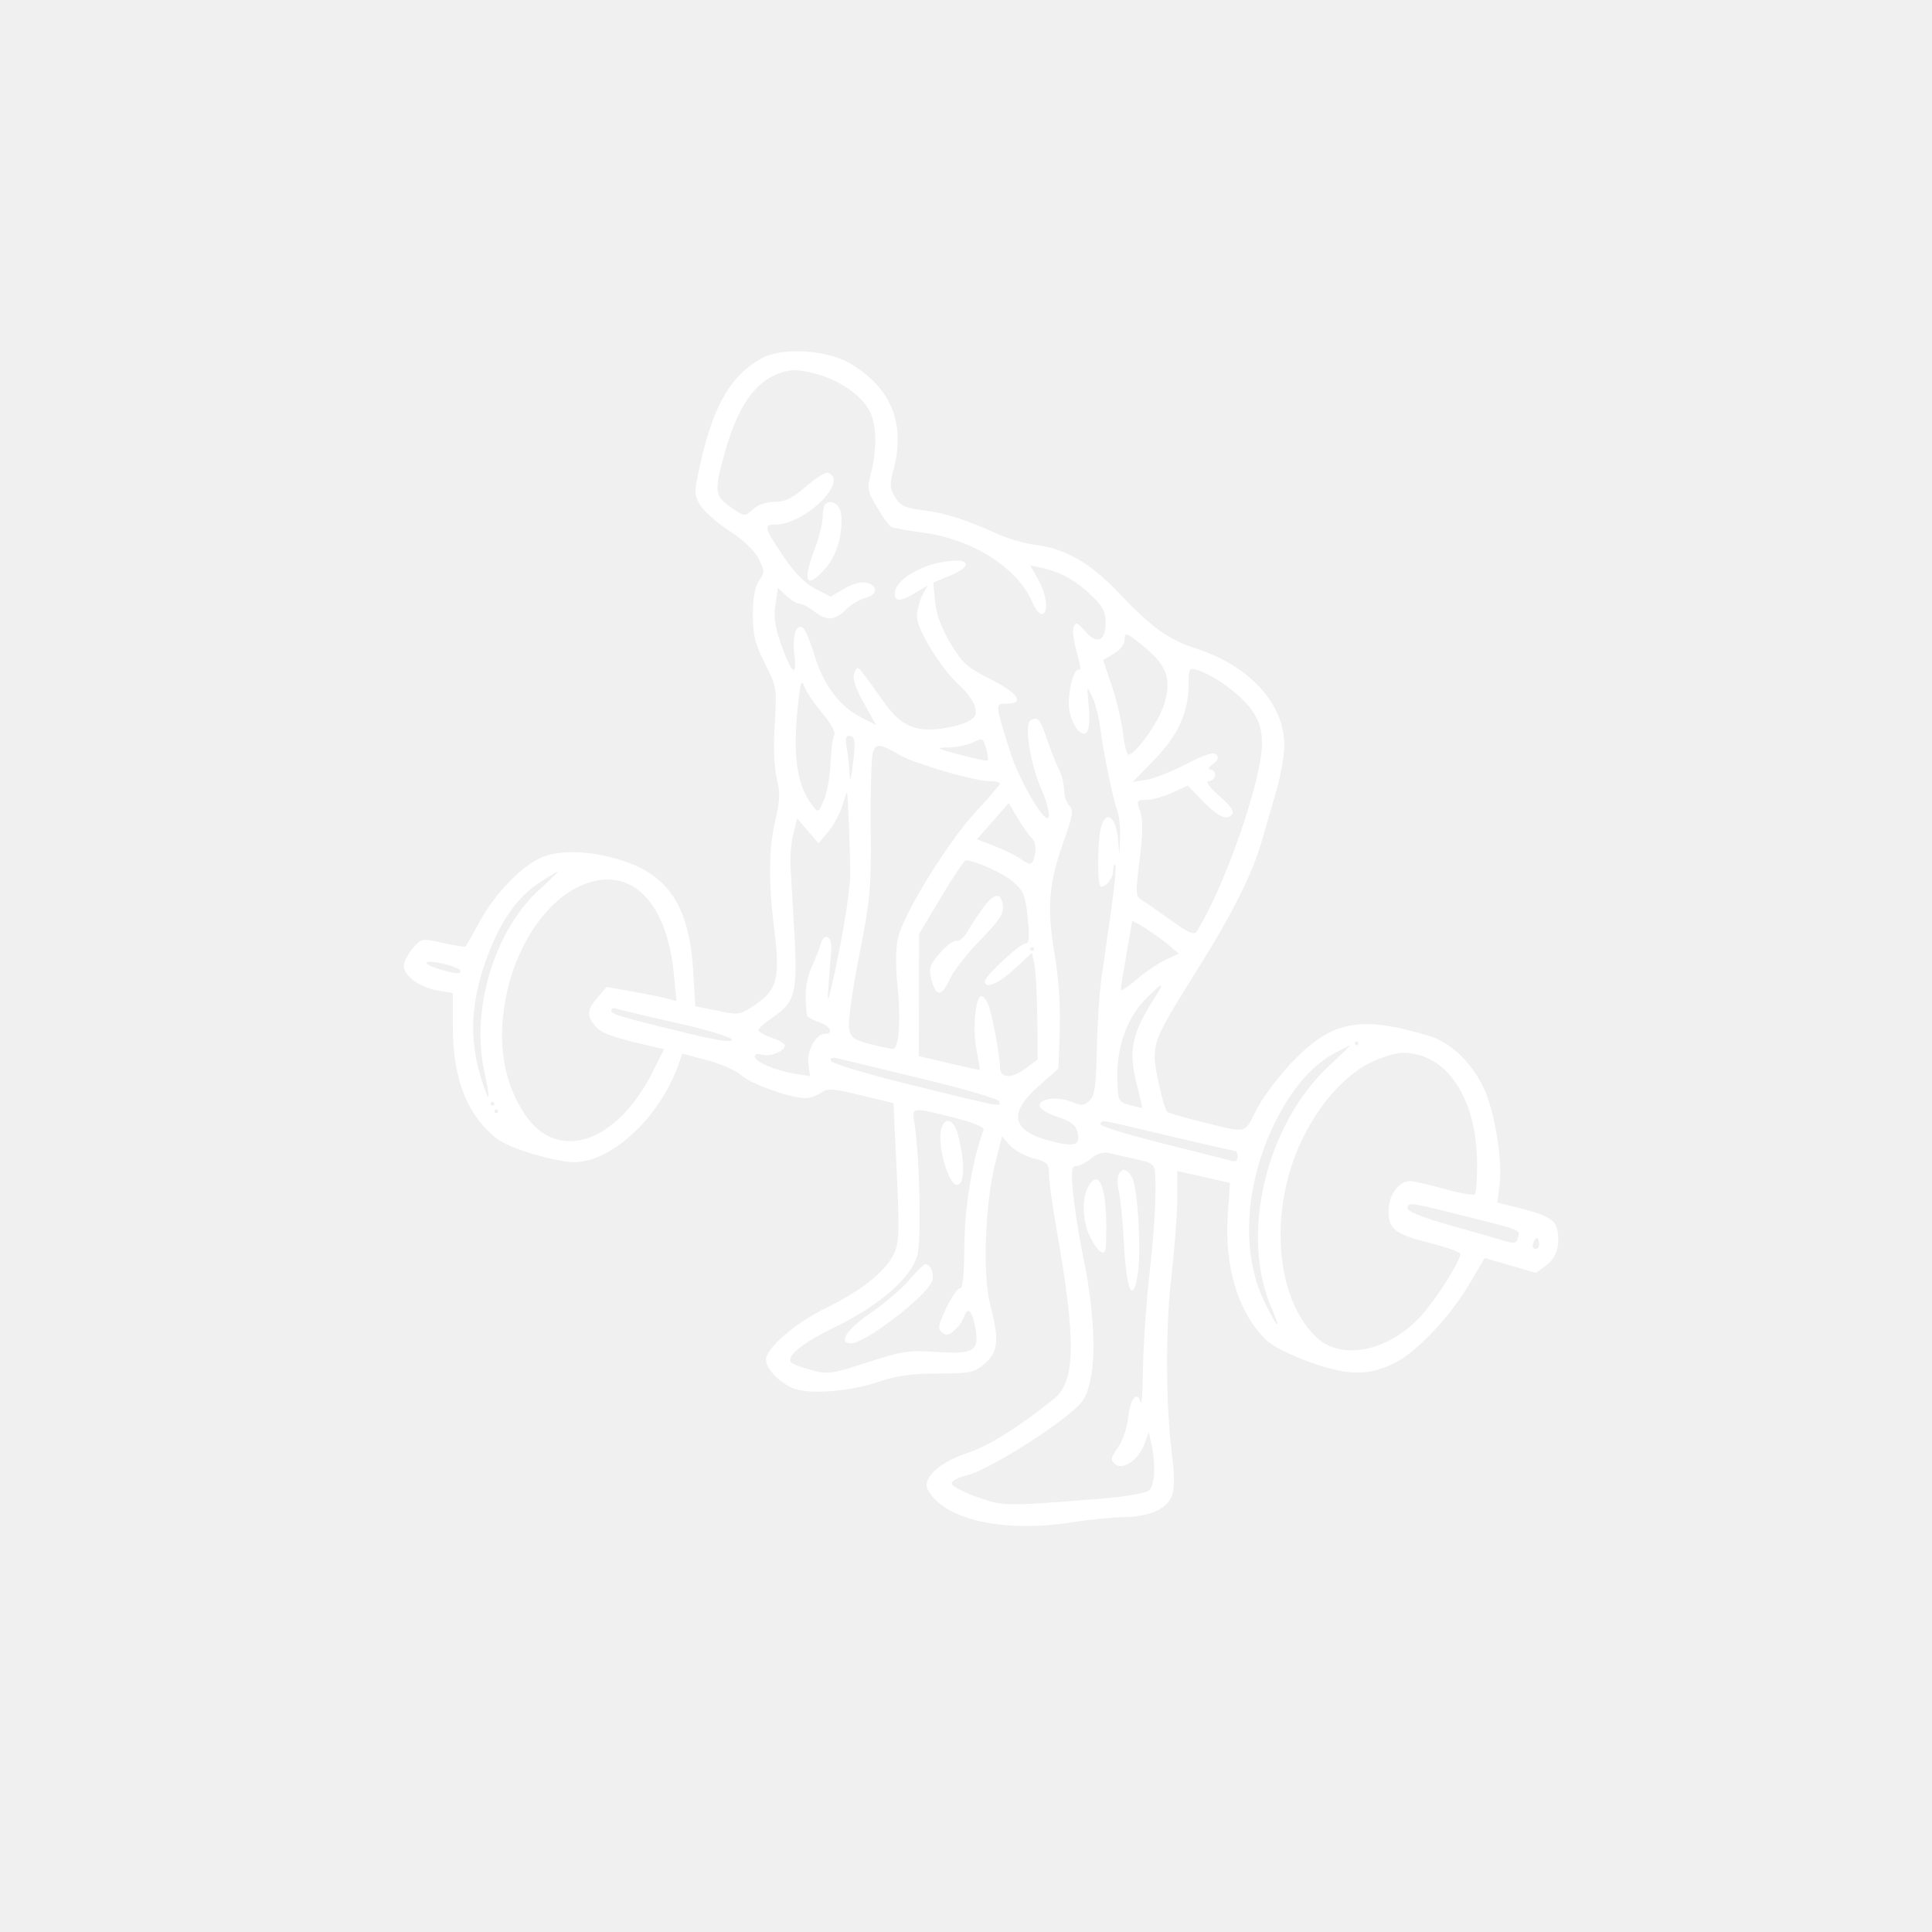
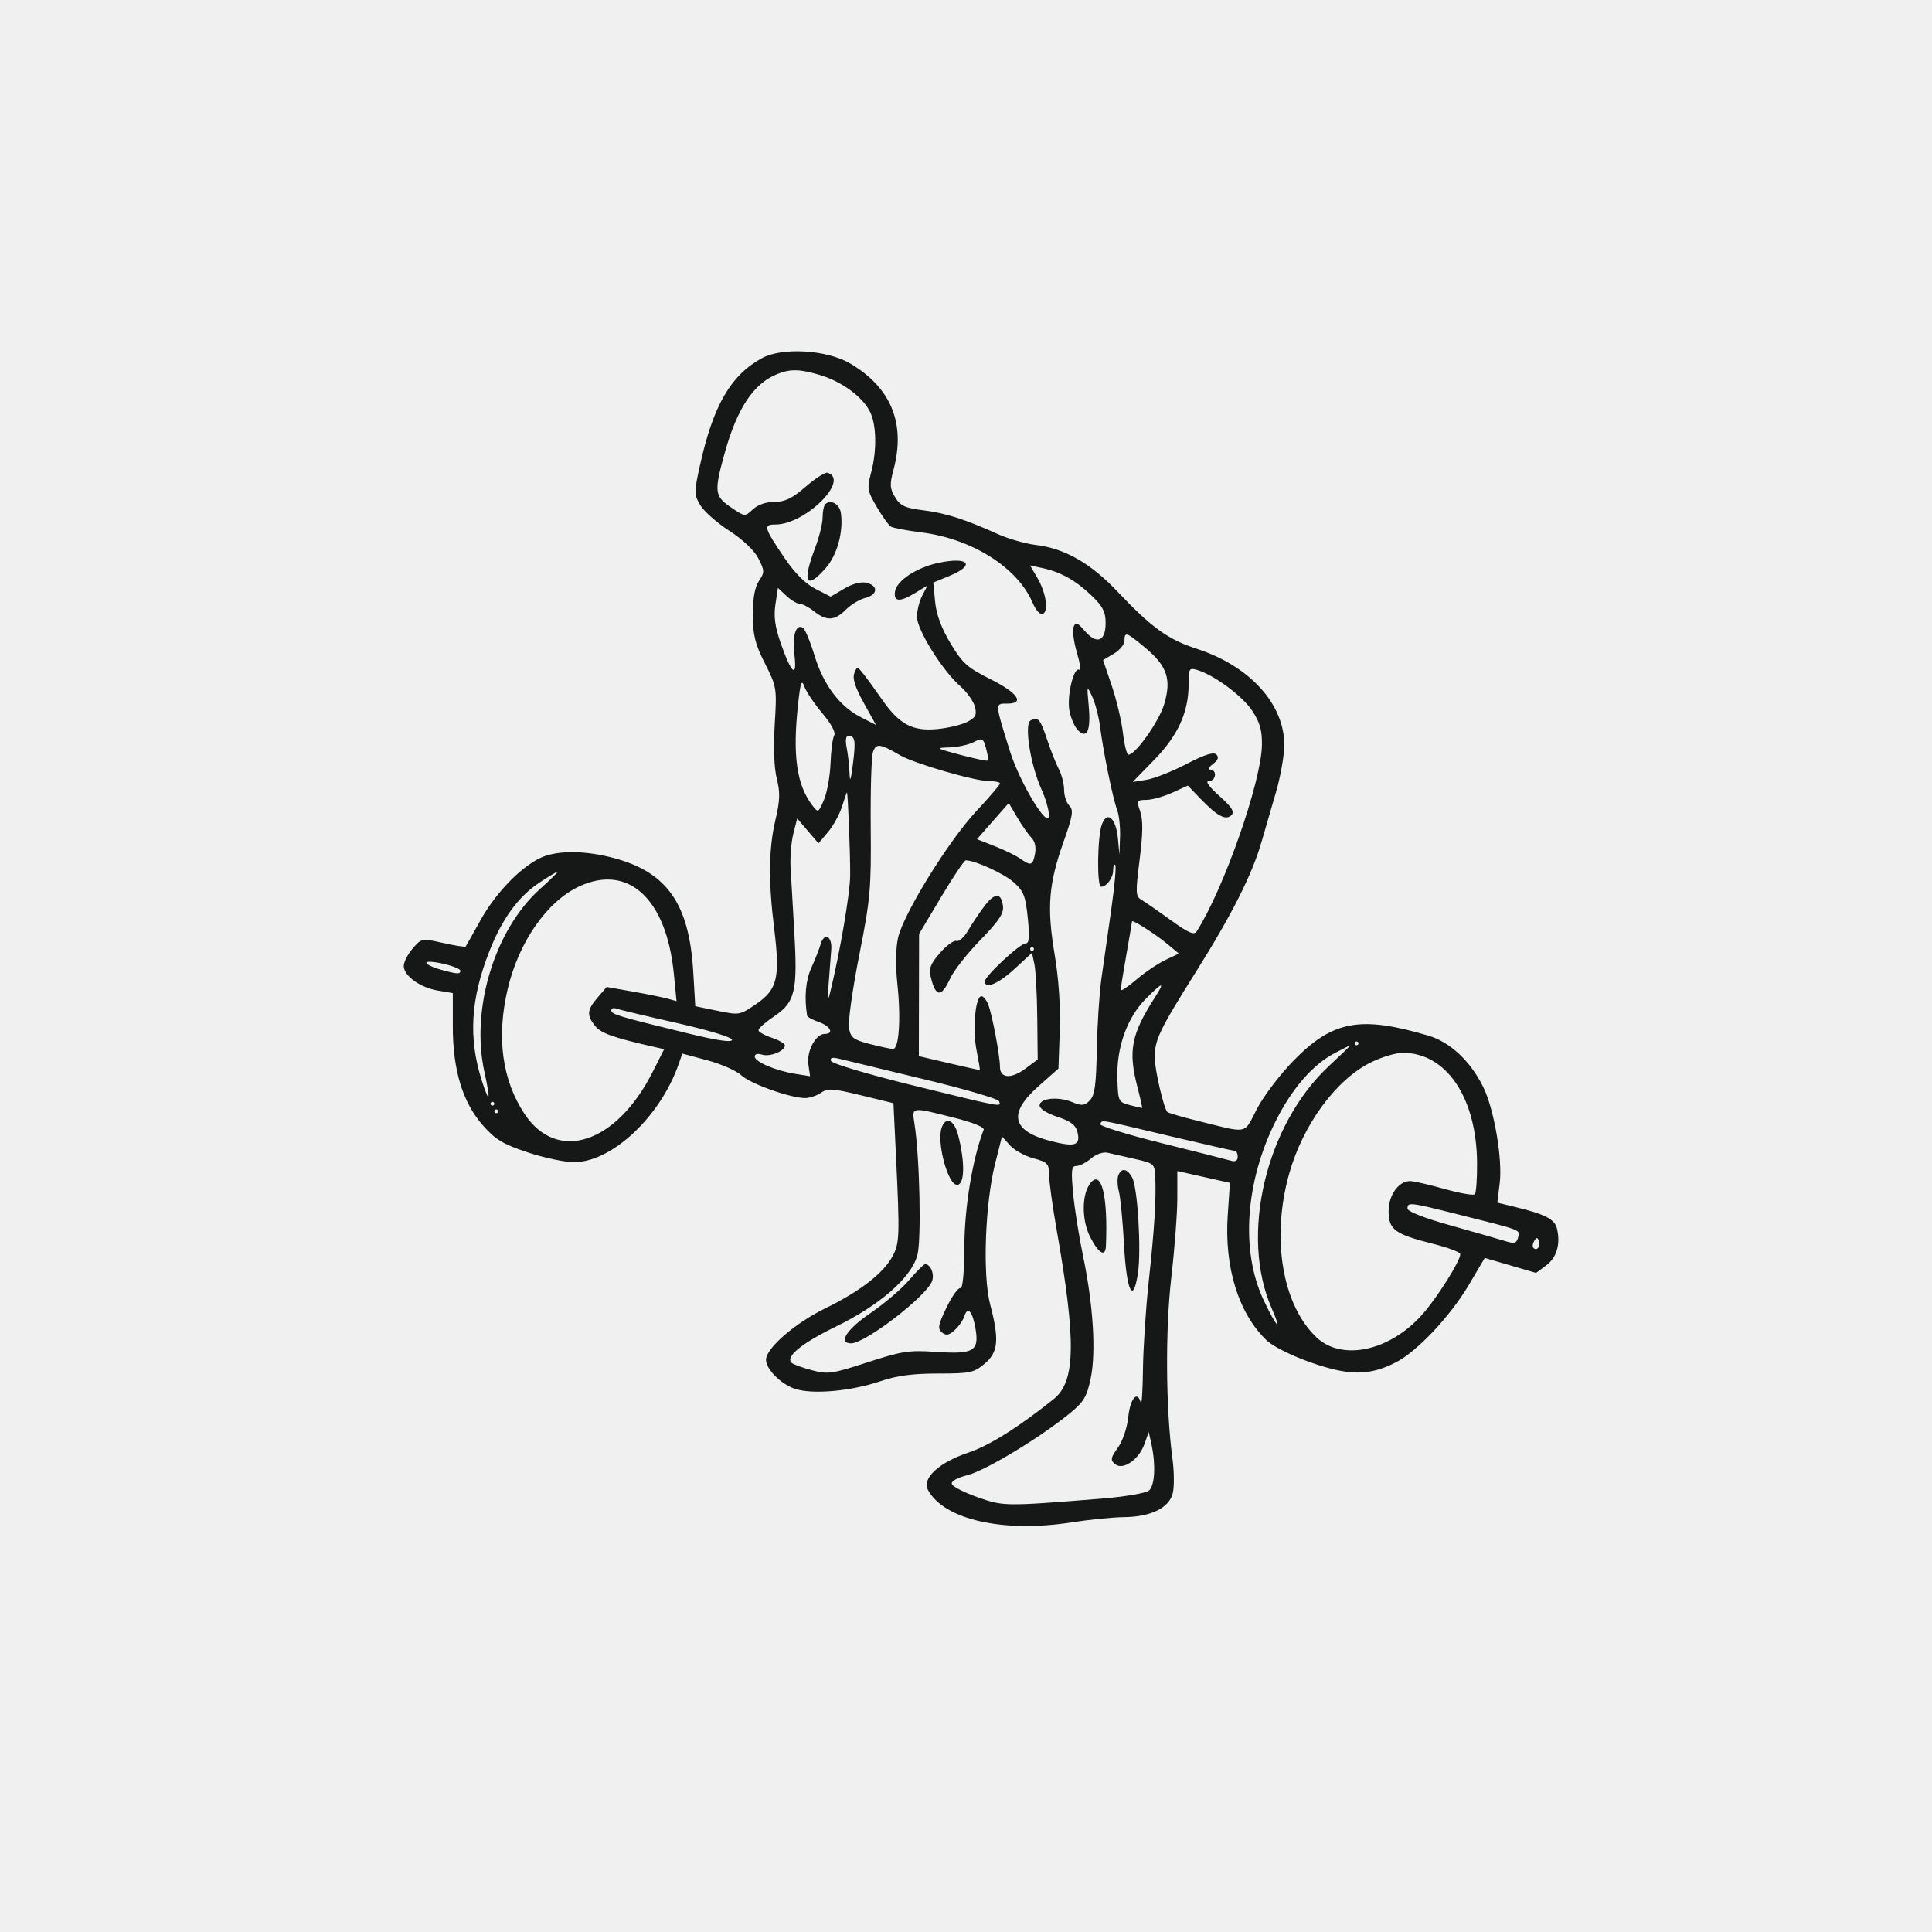
<svg xmlns="http://www.w3.org/2000/svg" width="512" height="512" viewBox="0 0 512 512">
-   <path fill="#fff" fill-rule="evenodd" d="M201.927 94.914c-8.262 4.514-12.911 12.533-16.399 28.282-1.617 7.3-1.614 7.849.05 10.666.964 1.633 4.425 4.695 7.691 6.804 3.646 2.355 6.623 5.184 7.717 7.334 1.655 3.255 1.666 3.671.147 5.943-1.101 1.646-1.629 4.58-1.62 9 .01 5.371.59 7.7 3.204 12.875 3.121 6.178 3.178 6.535 2.592 16.146-.372 6.112-.165 11.55.547 14.379.916 3.638.848 5.813-.34 10.853-1.808 7.667-1.916 16.221-.363 28.804 1.612 13.073.883 16.191-4.685 20.022-4.388 3.019-4.527 3.044-10.331 1.845l-5.883-1.215-.535-9.076c-1.097-18.606-7.258-26.96-22.534-30.556-7.387-1.738-14.221-1.561-18.262.473-5.372 2.706-11.74 9.417-15.664 16.507-1.979 3.575-3.712 6.653-3.851 6.839s-2.825-.236-5.969-.94c-5.677-1.271-5.731-1.261-8.077 1.467-1.299 1.51-2.362 3.588-2.362 4.617 0 2.611 4.311 5.725 9.029 6.522l3.971.671v8.807c0 11.6 2.596 20.141 7.982 26.259 3.321 3.773 5.315 4.974 11.865 7.147 4.33 1.436 9.848 2.607 12.263 2.602 10.054-.022 22.882-12.054 27.756-26.036l.958-2.747 6.658 1.787c3.662.983 7.702 2.768 8.977 3.967 2.386 2.241 13.017 6.038 16.908 6.038 1.203 0 3.097-.637 4.208-1.415 1.765-1.236 3.103-1.151 10.61.678l8.591 2.092.673 14.072c1.002 20.929.941 22.917-.8 26.284-2.371 4.586-8.577 9.438-17.902 13.996-8.1 3.96-15.747 10.594-15.747 13.661 0 2.485 3.979 6.47 7.679 7.691 4.678 1.544 14.921.623 22.726-2.042 4.253-1.453 8.498-2.017 15.174-2.017 8.511 0 9.519-.211 12.344-2.589 3.635-3.058 3.939-6.329 1.468-15.767-2.021-7.716-1.34-26.722 1.338-37.312l1.812-7.168 2.085 2.341c1.147 1.287 3.95 2.842 6.229 3.456 3.766 1.014 4.146 1.41 4.151 4.328.003 1.766.917 8.386 2.032 14.711 5.186 29.431 5.006 40.111-.754 44.735-9.276 7.445-17.162 12.394-22.672 14.228-7.732 2.573-12.338 6.813-10.708 9.858 4.227 7.898 19.947 11.454 38.096 8.617 4.675-.731 10.907-1.354 13.849-1.383 7.107-.073 11.927-2.413 12.929-6.277.426-1.646.402-5.757-.053-9.135-1.794-13.303-1.93-34.145-.316-48.137.875-7.582 1.591-17.022 1.591-20.979v-7.195l6.972 1.57 6.973 1.57-.579 8.514c-.945 13.891 2.876 26.162 10.359 33.273 1.672 1.589 6.681 4.077 11.805 5.864 10.067 3.511 15.378 3.495 22.357-.065 5.648-2.882 14.471-12.25 19.407-20.607l4.183-7.082 6.798 1.983 6.799 1.983 2.713-2.016c2.783-2.069 3.829-5.729 2.804-9.813-.604-2.408-3.201-3.741-10.938-5.617l-4.848-1.175.629-5.107c.798-6.486-1.505-19.839-4.427-25.676-3.409-6.808-8.731-11.772-14.44-13.467-17.935-5.326-25.269-4.011-35.529 6.368-3.625 3.667-8.069 9.482-9.875 12.922-3.693 7.031-1.98 6.687-16 3.22-4.035-.998-7.551-2.029-7.813-2.291-.933-.932-3.326-11.236-3.338-14.368-.018-4.738 1.237-7.352 10.964-22.83 9.559-15.213 14.869-25.752 17.375-34.485.868-3.025 2.567-8.875 3.776-13s2.207-9.75 2.22-12.5c.05-10.88-9.114-20.988-23.166-25.553-7.649-2.485-11.951-5.586-21.005-15.142-7.166-7.563-13.982-11.458-21.676-12.388-2.75-.332-7.25-1.617-10-2.855-8.849-3.984-13.871-5.589-19.816-6.333-4.863-.61-6.087-1.175-7.465-3.451-1.414-2.336-1.476-3.368-.434-7.265 3.284-12.276-.622-21.817-11.555-28.224-6.138-3.597-17.96-4.294-23.303-1.375M206 99.121c-6.289 2.5-10.662 9.077-13.968 21.007-2.822 10.181-2.684 11.357 1.673 14.318 3.7 2.514 3.708 2.515 5.815.536 1.301-1.223 3.496-1.982 5.734-1.982 2.798 0 4.69-.922 8.299-4.046 2.57-2.225 5.185-3.875 5.81-3.667 5.901 1.965-5.984 13.713-13.871 13.713-3.292 0-3.073.781 2.52 9.018 2.644 3.893 5.467 6.696 8.095 8.037l4.036 2.058 3.597-2.122c2.258-1.332 4.466-1.905 5.929-1.538 3.169.795 2.945 3.176-.376 4.01-1.49.373-3.801 1.772-5.137 3.108-2.952 2.952-5.083 3.061-8.429.429-1.398-1.1-3.117-2-3.82-2s-2.285-.946-3.516-2.102l-2.238-2.103-.659 4.394c-.482 3.219-.104 5.97 1.415 10.294 2.858 8.131 4.381 9.402 3.613 3.017-.609-5.062.414-8.276 2.268-7.13.558.345 1.942 3.665 3.076 7.379 2.381 7.795 6.637 13.447 12.301 16.336l3.974 2.027-3.25-5.866c-2.253-4.066-3.019-6.463-2.496-7.807.735-1.892.794-1.888 2.429.166.922 1.158 3.13 4.197 4.908 6.754 4.572 6.575 8.055 8.459 14.538 7.862 2.877-.265 6.473-1.112 7.991-1.883 2.303-1.168 2.652-1.838 2.101-4.031-.363-1.446-2.115-3.907-3.894-5.469-4.758-4.178-11.469-14.956-11.462-18.408.004-1.611.635-4.134 1.402-5.606l1.396-2.676-3.152 1.922c-4.185 2.552-5.868 2.464-5.472-.286.416-2.883 5.701-6.383 11.511-7.623 8.003-1.706 9.955.547 2.974 3.434l-4.334 1.792.483 5.057c.326 3.407 1.659 7.013 4.085 11.056 3.16 5.265 4.459 6.429 10.601 9.5 7.312 3.656 9.217 6.53 4.284 6.463-3.119-.042-3.123-.091.833 12.537 2.694 8.6 10.39 21.231 10.358 17-.01-1.375-.901-4.445-1.98-6.822-2.892-6.371-4.619-17.174-2.915-18.227 1.95-1.206 2.588-.466 4.461 5.174.932 2.805 2.314 6.287 3.071 7.738.756 1.45 1.378 3.907 1.382 5.458.003 1.552.625 3.441 1.381 4.197 1.168 1.168.936 2.62-1.532 9.593-3.944 11.146-4.442 17.386-2.372 29.716 1.095 6.521 1.591 13.855 1.372 20.283l-.343 10.069-5.27 4.661c-8.178 7.232-7.135 11.902 3.254 14.561 6.518 1.668 7.946 1.158 7.025-2.506-.444-1.766-1.838-2.799-5.306-3.934-2.756-.902-4.703-2.144-4.703-3 0-1.943 4.912-2.447 8.673-.889 2.508 1.039 3.21.973 4.614-.431 1.324-1.324 1.701-4.009 1.877-13.398.122-6.459.662-14.893 1.201-18.743s1.714-12.113 2.612-18.362 1.383-11.612 1.078-11.917-.555.331-.555 1.412c0 1.994-1.739 4.367-3.2 4.367-1.159 0-.984-13.387.217-16.544 1.424-3.747 3.755-1.627 4.255 3.872l.379 4.172.174-4.685c.096-2.577-.248-5.798-.766-7.159-1.132-2.978-3.659-15.279-4.523-22.02-.342-2.675-1.277-6.275-2.076-8-1.436-3.101-1.446-3.074-.948 2.364.603 6.584-.419 8.95-2.827 6.542-.884-.884-1.907-3.21-2.275-5.171-.733-3.906 1.143-11.765 2.594-10.868.499.308.221-1.749-.617-4.572s-1.235-5.874-.882-6.781c.546-1.404.995-1.241 3.012 1.09 3.158 3.651 5.483 2.742 5.483-2.144 0-2.959-.743-4.402-3.75-7.283-4.188-4.012-8.152-6.228-13.015-7.275l-3.265-.704 1.95 3.333c2.34 3.999 3.053 8.957 1.372 9.547-.664.234-1.834-1.069-2.601-2.895-3.928-9.357-16.038-17.038-29.532-18.733-3.86-.485-7.495-1.175-8.077-1.535s-2.266-2.715-3.742-5.234c-2.485-4.24-2.597-4.906-1.512-8.963 1.607-6.009 1.47-12.878-.327-16.352-2.032-3.93-7.43-7.875-13.115-9.586-5.407-1.628-7.874-1.692-11.386-.295m12.701 34.511c-.385.386-.701 1.972-.701 3.524s-.9 5.19-1.999 8.083c-3.475 9.143-2.367 11.22 2.828 5.303 3.044-3.466 4.725-9.596 4.011-14.625-.333-2.345-2.746-3.677-4.139-2.285M298 169.784c0 .982-1.278 2.539-2.839 3.462l-2.839 1.677 2.302 6.788c1.266 3.734 2.601 9.377 2.968 12.539.366 3.162 1.023 5.75 1.459 5.75 1.879 0 8.118-8.829 9.48-13.416 1.951-6.569.781-10.064-4.982-14.881-5.045-4.217-5.549-4.391-5.549-1.919m17 11.47c0 7.456-2.772 13.585-9.076 20.068l-5.749 5.911 3.663-.581c2.014-.32 6.766-2.196 10.56-4.169 4.81-2.501 7.216-3.269 7.946-2.539.731.731.459 1.494-.898 2.52-1.094.828-1.399 1.486-.696 1.504 1.878.048 1.505 3.032-.379 3.032-1.036 0-.037 1.423 2.75 3.916 3.313 2.963 4.101 4.203 3.236 5.093-1.465 1.509-3.755.301-8.211-4.332l-3.354-3.486-4.146 1.882c-2.28 1.036-5.36 1.893-6.844 1.905-2.572.021-2.648.164-1.633 3.076.767 2.201.724 5.757-.154 12.735-1.119 8.889-1.077 9.763.514 10.695.952.559 4.433 2.971 7.734 5.361 4.661 3.375 6.193 4.045 6.861 3 7.21-11.276 17.152-39.676 17.299-49.415.059-3.897-.537-5.999-2.578-9.085-2.586-3.91-10.065-9.447-14.595-10.805-2.094-.628-2.25-.371-2.25 3.714m-103.489 5.262c-1.514 13.683-.407 21.503 3.817 26.984 1.498 1.943 1.584 1.899 3.048-1.578.829-1.967 1.606-6.334 1.728-9.703.121-3.37.56-6.675.973-7.344.455-.736-.772-3.028-3.104-5.796-2.122-2.519-4.27-5.697-4.774-7.063-.767-2.079-1.042-1.347-1.688 4.5m12.864 11.609c.344 1.719.684 4.756.756 6.75.095 2.617.345 1.956.899-2.375.796-6.224.589-7.5-1.214-7.5-.661 0-.828 1.189-.441 3.125M258 196.689c-1.375.705-4.3 1.329-6.5 1.387-3.72.097-3.513.234 2.971 1.96 3.834 1.02 7.122 1.704 7.307 1.519s-.027-1.643-.471-3.241c-.756-2.723-.964-2.825-3.307-1.625m-26.653 2.612c-.416 1.209-.684 10.18-.597 19.934.146 16.305-.101 19.048-3.061 34-1.77 8.946-2.987 17.586-2.704 19.2.448 2.552 1.168 3.104 5.515 4.231 2.75.712 5.517 1.304 6.149 1.315 1.606.027 2.147-7.991 1.164-17.226-.504-4.743-.435-9.481.18-12.226 1.424-6.35 13.361-25.662 20.757-33.581 3.438-3.68 6.25-6.974 6.25-7.32 0-.345-1.3-.628-2.888-.628-3.815 0-19.809-4.651-23.612-6.866-5.311-3.094-6.335-3.213-7.153-.833m-8.206 14.449c-.646 2.063-2.314 5.1-3.705 6.75l-2.53 3-2.819-3.301-2.818-3.301-1.013 3.99c-.557 2.194-.896 6.154-.755 8.801.142 2.646.589 10.436.993 17.311.92 15.642.216 18.603-5.306 22.316-2.303 1.549-4.188 3.202-4.188 3.673s1.575 1.376 3.5 2.011 3.5 1.554 3.5 2.042c0 1.499-3.963 3.105-6.038 2.446-1.151-.365-1.962-.161-1.962.496 0 1.395 5.528 3.757 10.744 4.591l3.94.63-.456-3.104c-.51-3.479 1.94-8.101 4.295-8.101 2.587 0 1.588-2.065-1.523-3.15-1.65-.575-3.047-1.339-3.104-1.698-.782-4.884-.391-9.333 1.11-12.652.995-2.2 2.114-5.037 2.486-6.305.94-3.196 3.053-2.139 2.804 1.403-.112 1.596-.418 5.602-.679 8.902-.372 4.688-.288 5.234.382 2.5 2.606-10.639 5.248-26.05 5.301-30.92.058-5.338-.591-22.08-.856-22.08-.07 0-.656 1.688-1.303 3.75m39.978 3.852-4.217 4.791 4.679 1.838c2.573 1.011 5.621 2.497 6.772 3.303 2.883 2.02 3.336 1.872 3.94-1.284.327-1.706-.036-3.319-.957-4.25-.815-.825-2.499-3.23-3.742-5.344l-2.258-3.844zM249.39 237.75l-5.822 9.75-.034 16.194-.034 16.194 8 1.87c4.4 1.029 8.072 1.841 8.159 1.806s-.304-2.402-.871-5.259c-1.098-5.532-.304-14.305 1.295-14.305.528 0 1.349 1.012 1.825 2.25 1.06 2.758 3.092 13.591 3.092 16.487 0 3.059 2.978 3.256 6.75.446l3.25-2.42-.118-11.132c-.065-6.122-.407-12.478-.759-14.124l-.64-2.993-4.603 4.243c-4.306 3.969-7.88 5.465-7.88 3.298 0-1.375 9.271-10.004 10.778-10.032.978-.018 1.116-1.607.59-6.773-.597-5.858-1.096-7.111-3.778-9.477-2.609-2.304-10.219-5.773-12.662-5.773-.394 0-3.336 4.387-6.538 9.75m-106.524-3.784c-5.506 3.646-9.769 9.497-13.14 18.034-5.015 12.697-5.636 23.075-2.056 34.315 2.096 6.58 2.412 5.524.692-2.315-3.653-16.65 2.727-37.601 14.74-48.402 2.813-2.529 4.918-4.598 4.678-4.598s-2.452 1.335-4.914 2.966m10.634.939c-8.535 3.971-16.017 14.7-18.961 27.193-3.013 12.78-1.482 24.115 4.469 33.101 8.645 13.052 24.353 7.896 33.967-11.149l3.033-6.01-2.754-.623c-10.594-2.396-13.949-3.584-15.504-5.492-2.329-2.857-2.209-4.28.64-7.592l2.389-2.778 6.861 1.213c3.773.667 7.937 1.512 9.254 1.877l2.395.664-.722-7.323c-1.952-19.809-12.072-29.127-25.067-23.081m107.32 5.31c-1.359 1.807-3.297 4.706-4.306 6.442s-2.372 2.951-3.027 2.7c-.655-.252-2.612 1.16-4.347 3.137-2.502 2.849-3.022 4.155-2.51 6.3 1.32 5.527 2.797 5.657 5.201.456.953-2.062 4.554-6.637 8.001-10.166 4.831-4.944 6.2-6.991 5.968-8.923-.441-3.682-2.184-3.663-4.98.054m39.179 3.978c-.001.169-.676 4.132-1.499 8.807s-1.498 8.873-1.499 9.328c0 .455 1.846-.753 4.104-2.686s5.726-4.283 7.707-5.223l3.603-1.71-3.132-2.604c-3.081-2.563-9.282-6.511-9.284-5.912M273 251.5c0 .275.225.5.5.5s.5-.225.5-.5-.225-.5-.5-.5-.5.225-.5.5m-160 3.636c0 .424 1.688 1.239 3.75 1.811 4.502 1.251 5.25 1.29 5.25.28 0-.425-2.025-1.242-4.5-1.816s-4.5-.698-4.5-.275m190.682 9.516c-4.943 4.942-7.791 12.838-7.567 20.976.172 6.246.245 6.409 3.28 7.23 1.708.463 3.181.796 3.273.74.092-.055-.47-2.561-1.25-5.567-2.488-9.591-1.631-13.944 4.681-23.781 2.698-4.205 2.088-4.104-2.417.402M162 267.763c0 1.038 1.757 1.566 20.25 6.079 7.864 1.92 11.75 2.488 11.75 1.718 0-.665-6.219-2.555-14.734-4.477-8.103-1.829-15.303-3.544-16-3.811s-1.266-.046-1.266.491m197 8.737c0 .275.225.5.5.5s.5-.225.5-.5-.225-.5-.5-.5-.5.225-.5.5m-5.298 2.593c-5.854 3.089-11.309 9.371-15.622 17.987-8.067 16.117-9.326 34.386-3.262 47.344 3.379 7.221 5.194 9.137 2.203 2.326-8.529-19.424-1.563-48.759 15.286-64.37 3.194-2.959 5.669-5.36 5.5-5.336s-2.016.946-4.105 2.049m9.517 2.485c-9.217 4.593-17.931 16.496-21.579 29.474-4.793 17.049-1.847 34.732 7.22 43.34 6.772 6.43 19.524 3.658 28.125-6.112 3.966-4.506 10.015-14.128 10.015-15.93 0-.499-3.262-1.729-7.25-2.733-10.114-2.547-11.75-3.751-11.75-8.64 0-4.271 2.642-7.977 5.686-7.977.928 0 5.018.935 9.09 2.077 4.071 1.143 7.7 1.778 8.063 1.412s.634-4.114.601-8.328c-.135-17.32-8.138-29.161-19.712-29.161-1.834 0-5.664 1.16-8.509 2.578m-143-.421c.233.699 9.814 3.554 21.848 6.51 24.016 5.9 23.241 5.757 22.715 4.18-.211-.635-9.136-3.254-19.833-5.821-10.697-2.568-20.731-4.993-22.297-5.391-2.068-.524-2.734-.381-2.433.522M130 292.5c0 .275.225.5.5.5s.5-.225.5-.5-.225-.5-.5-.5-.5.225-.5.5m1 2c0 .275.225.5.5.5s.5-.225.5-.5-.225-.5-.5-.5-.5.225-.5.5m111.339 3.25c1.393 8.783 1.879 30.854.769 34.914-1.63 5.96-10.001 13.267-21.748 18.981-8.91 4.334-13.242 7.884-11.601 9.506.408.403 2.817 1.285 5.355 1.962 4.284 1.141 5.341.992 14.791-2.082 9.104-2.962 11.01-3.254 18.08-2.77 10.007.686 11.539-.197 10.546-6.079-.794-4.697-2.091-6.144-2.985-3.328-.328 1.035-1.477 2.679-2.553 3.652-1.529 1.384-2.264 1.514-3.368.597-1.2-.995-1.013-1.998 1.231-6.626 1.454-2.999 3.094-5.292 3.644-5.096.627.224 1.025-3.973 1.068-11.262.061-10.336 2.185-23.099 5.114-30.733.259-.675-2.927-1.954-8.091-3.25-11.21-2.811-10.96-2.85-10.252 1.614m7.175 1.206c-1.284 4.046 1.718 15.044 4.107 15.044 2.046 0 2.17-5.964.276-13.25-1.048-4.033-3.371-4.984-4.383-1.794m42.06-1.076c-.299.483 6.987 2.752 16.191 5.04s17.523 4.398 18.485 4.688c1.147.345 1.75-.014 1.75-1.041 0-.862-.337-1.572-.75-1.578s-8.33-1.806-17.594-4c-19.277-4.565-17.383-4.24-18.082-3.109m-2.435 9.123c-1.298 1.099-3.05 1.997-3.893 1.997-1.298 0-1.43 1.108-.863 7.208.368 3.964 1.541 11.38 2.606 16.48 2.716 13.008 3.514 25.58 2.066 32.551-1.023 4.925-1.817 6.251-5.591 9.344-7.741 6.343-22.297 15.137-27.026 16.328-2.777.7-4.432 1.634-4.199 2.372.211.669 3.282 2.24 6.823 3.491 6.878 2.43 7.149 2.433 32.675.391 6.226-.498 11.912-1.458 12.75-2.154 1.577-1.309 1.851-6.932.608-12.511l-.667-3-1.136 3.176c-1.491 4.168-5.707 7.054-7.785 5.33-1.294-1.074-1.198-1.632.751-4.368 1.27-1.784 2.451-5.26 2.738-8.058.508-4.961 2.437-7.229 3.304-3.885.257.993.525-2.92.594-8.695s.761-16.35 1.538-23.5c1.491-13.719 1.988-21.669 1.727-27.591-.154-3.482-.318-3.627-5.409-4.772a917 917 0 0 1-7.25-1.655c-1.133-.269-3.024.391-4.361 1.521m7.222 4.499c-.317.826-.245 2.739.16 4.25.406 1.512 1.017 7.887 1.358 14.168.674 12.399 2.42 15.94 3.688 7.481.917-6.115-.071-22.606-1.516-25.306-1.316-2.458-2.878-2.709-3.69-.593m-7.32 1.948c-2.393 2.884-2.456 9.816-.131 14.374 2.225 4.36 4.036 5.415 4.166 2.426.571-13.176-1.138-20.291-4.035-16.8M373 320.276c0 .772 4.442 2.52 11.25 4.428 6.188 1.734 12.671 3.591 14.408 4.128 2.722.841 3.227.714 3.654-.916.541-2.072 1.439-1.736-16.993-6.361-11.711-2.939-12.319-3.002-12.319-1.279m33.583 8.59c-.431.697-.513 1.537-.183 1.867.895.895 1.871-.421 1.387-1.871-.338-1.016-.574-1.016-1.204.004M240.89 339.283c-1.986 2.319-6.588 6.242-10.227 8.717-6.288 4.278-8.669 8-5.115 8 3.759 0 19.902-12.394 21.45-16.468.715-1.882-.406-4.576-1.87-4.499-.346.018-2.253 1.93-4.238 4.25" />
+   <path fill="#151817" fill-rule="evenodd" d="M201.927 94.914c-8.262 4.514-12.911 12.533-16.399 28.282-1.617 7.3-1.614 7.849.05 10.666.964 1.633 4.425 4.695 7.691 6.804 3.646 2.355 6.623 5.184 7.717 7.334 1.655 3.255 1.666 3.671.147 5.943-1.101 1.646-1.629 4.58-1.62 9 .01 5.371.59 7.7 3.204 12.875 3.121 6.178 3.178 6.535 2.592 16.146-.372 6.112-.165 11.55.547 14.379.916 3.638.848 5.813-.34 10.853-1.808 7.667-1.916 16.221-.363 28.804 1.612 13.073.883 16.191-4.685 20.022-4.388 3.019-4.527 3.044-10.331 1.845l-5.883-1.215-.535-9.076c-1.097-18.606-7.258-26.96-22.534-30.556-7.387-1.738-14.221-1.561-18.262.473-5.372 2.706-11.74 9.417-15.664 16.507-1.979 3.575-3.712 6.653-3.851 6.839s-2.825-.236-5.969-.94c-5.677-1.271-5.731-1.261-8.077 1.467-1.299 1.51-2.362 3.588-2.362 4.617 0 2.611 4.311 5.725 9.029 6.522l3.971.671v8.807c0 11.6 2.596 20.141 7.982 26.259 3.321 3.773 5.315 4.974 11.865 7.147 4.33 1.436 9.848 2.607 12.263 2.602 10.054-.022 22.882-12.054 27.756-26.036l.958-2.747 6.658 1.787c3.662.983 7.702 2.768 8.977 3.967 2.386 2.241 13.017 6.038 16.908 6.038 1.203 0 3.097-.637 4.208-1.415 1.765-1.236 3.103-1.151 10.61.678l8.591 2.092.673 14.072c1.002 20.929.941 22.917-.8 26.284-2.371 4.586-8.577 9.438-17.902 13.996-8.1 3.96-15.747 10.594-15.747 13.661 0 2.485 3.979 6.47 7.679 7.691 4.678 1.544 14.921.623 22.726-2.042 4.253-1.453 8.498-2.017 15.174-2.017 8.511 0 9.519-.211 12.344-2.589 3.635-3.058 3.939-6.329 1.468-15.767-2.021-7.716-1.34-26.722 1.338-37.312l1.812-7.168 2.085 2.341c1.147 1.287 3.95 2.842 6.229 3.456 3.766 1.014 4.146 1.41 4.151 4.328.003 1.766.917 8.386 2.032 14.711 5.186 29.431 5.006 40.111-.754 44.735-9.276 7.445-17.162 12.394-22.672 14.228-7.732 2.573-12.338 6.813-10.708 9.858 4.227 7.898 19.947 11.454 38.096 8.617 4.675-.731 10.907-1.354 13.849-1.383 7.107-.073 11.927-2.413 12.929-6.277.426-1.646.402-5.757-.053-9.135-1.794-13.303-1.93-34.145-.316-48.137.875-7.582 1.591-17.022 1.591-20.979v-7.195l6.972 1.57 6.973 1.57-.579 8.514c-.945 13.891 2.876 26.162 10.359 33.273 1.672 1.589 6.681 4.077 11.805 5.864 10.067 3.511 15.378 3.495 22.357-.065 5.648-2.882 14.471-12.25 19.407-20.607l4.183-7.082 6.798 1.983 6.799 1.983 2.713-2.016c2.783-2.069 3.829-5.729 2.804-9.813-.604-2.408-3.201-3.741-10.938-5.617l-4.848-1.175.629-5.107c.798-6.486-1.505-19.839-4.427-25.676-3.409-6.808-8.731-11.772-14.44-13.467-17.935-5.326-25.269-4.011-35.529 6.368-3.625 3.667-8.069 9.482-9.875 12.922-3.693 7.031-1.98 6.687-16 3.22-4.035-.998-7.551-2.029-7.813-2.291-.933-.932-3.326-11.236-3.338-14.368-.018-4.738 1.237-7.352 10.964-22.83 9.559-15.213 14.869-25.752 17.375-34.485.868-3.025 2.567-8.875 3.776-13s2.207-9.75 2.22-12.5c.05-10.88-9.114-20.988-23.166-25.553-7.649-2.485-11.951-5.586-21.005-15.142-7.166-7.563-13.982-11.458-21.676-12.388-2.75-.332-7.25-1.617-10-2.855-8.849-3.984-13.871-5.589-19.816-6.333-4.863-.61-6.087-1.175-7.465-3.451-1.414-2.336-1.476-3.368-.434-7.265 3.284-12.276-.622-21.817-11.555-28.224-6.138-3.597-17.96-4.294-23.303-1.375M206 99.121c-6.289 2.5-10.662 9.077-13.968 21.007-2.822 10.181-2.684 11.357 1.673 14.318 3.7 2.514 3.708 2.515 5.815.536 1.301-1.223 3.496-1.982 5.734-1.982 2.798 0 4.69-.922 8.299-4.046 2.57-2.225 5.185-3.875 5.81-3.667 5.901 1.965-5.984 13.713-13.871 13.713-3.292 0-3.073.781 2.52 9.018 2.644 3.893 5.467 6.696 8.095 8.037l4.036 2.058 3.597-2.122c2.258-1.332 4.466-1.905 5.929-1.538 3.169.795 2.945 3.176-.376 4.01-1.49.373-3.801 1.772-5.137 3.108-2.952 2.952-5.083 3.061-8.429.429-1.398-1.1-3.117-2-3.82-2s-2.285-.946-3.516-2.102l-2.238-2.103-.659 4.394c-.482 3.219-.104 5.97 1.415 10.294 2.858 8.131 4.381 9.402 3.613 3.017-.609-5.062.414-8.276 2.268-7.13.558.345 1.942 3.665 3.076 7.379 2.381 7.795 6.637 13.447 12.301 16.336l3.974 2.027-3.25-5.866c-2.253-4.066-3.019-6.463-2.496-7.807.735-1.892.794-1.888 2.429.166.922 1.158 3.13 4.197 4.908 6.754 4.572 6.575 8.055 8.459 14.538 7.862 2.877-.265 6.473-1.112 7.991-1.883 2.303-1.168 2.652-1.838 2.101-4.031-.363-1.446-2.115-3.907-3.894-5.469-4.758-4.178-11.469-14.956-11.462-18.408.004-1.611.635-4.134 1.402-5.606l1.396-2.676-3.152 1.922c-4.185 2.552-5.868 2.464-5.472-.286.416-2.883 5.701-6.383 11.511-7.623 8.003-1.706 9.955.547 2.974 3.434l-4.334 1.792.483 5.057c.326 3.407 1.659 7.013 4.085 11.056 3.16 5.265 4.459 6.429 10.601 9.5 7.312 3.656 9.217 6.53 4.284 6.463-3.119-.042-3.123-.091.833 12.537 2.694 8.6 10.39 21.231 10.358 17-.01-1.375-.901-4.445-1.98-6.822-2.892-6.371-4.619-17.174-2.915-18.227 1.95-1.206 2.588-.466 4.461 5.174.932 2.805 2.314 6.287 3.071 7.738.756 1.45 1.378 3.907 1.382 5.458.003 1.552.625 3.441 1.381 4.197 1.168 1.168.936 2.62-1.532 9.593-3.944 11.146-4.442 17.386-2.372 29.716 1.095 6.521 1.591 13.855 1.372 20.283l-.343 10.069-5.27 4.661c-8.178 7.232-7.135 11.902 3.254 14.561 6.518 1.668 7.946 1.158 7.025-2.506-.444-1.766-1.838-2.799-5.306-3.934-2.756-.902-4.703-2.144-4.703-3 0-1.943 4.912-2.447 8.673-.889 2.508 1.039 3.21.973 4.614-.431 1.324-1.324 1.701-4.009 1.877-13.398.122-6.459.662-14.893 1.201-18.743s1.714-12.113 2.612-18.362 1.383-11.612 1.078-11.917-.555.331-.555 1.412c0 1.994-1.739 4.367-3.2 4.367-1.159 0-.984-13.387.217-16.544 1.424-3.747 3.755-1.627 4.255 3.872l.379 4.172.174-4.685c.096-2.577-.248-5.798-.766-7.159-1.132-2.978-3.659-15.279-4.523-22.02-.342-2.675-1.277-6.275-2.076-8-1.436-3.101-1.446-3.074-.948 2.364.603 6.584-.419 8.95-2.827 6.542-.884-.884-1.907-3.21-2.275-5.171-.733-3.906 1.143-11.765 2.594-10.868.499.308.221-1.749-.617-4.572s-1.235-5.874-.882-6.781c.546-1.404.995-1.241 3.012 1.09 3.158 3.651 5.483 2.742 5.483-2.144 0-2.959-.743-4.402-3.75-7.283-4.188-4.012-8.152-6.228-13.015-7.275l-3.265-.704 1.95 3.333c2.34 3.999 3.053 8.957 1.372 9.547-.664.234-1.834-1.069-2.601-2.895-3.928-9.357-16.038-17.038-29.532-18.733-3.86-.485-7.495-1.175-8.077-1.535s-2.266-2.715-3.742-5.234c-2.485-4.24-2.597-4.906-1.512-8.963 1.607-6.009 1.47-12.878-.327-16.352-2.032-3.93-7.43-7.875-13.115-9.586-5.407-1.628-7.874-1.692-11.386-.295m12.701 34.511c-.385.386-.701 1.972-.701 3.524s-.9 5.19-1.999 8.083c-3.475 9.143-2.367 11.22 2.828 5.303 3.044-3.466 4.725-9.596 4.011-14.625-.333-2.345-2.746-3.677-4.139-2.285M298 169.784c0 .982-1.278 2.539-2.839 3.462l-2.839 1.677 2.302 6.788c1.266 3.734 2.601 9.377 2.968 12.539.366 3.162 1.023 5.75 1.459 5.75 1.879 0 8.118-8.829 9.48-13.416 1.951-6.569.781-10.064-4.982-14.881-5.045-4.217-5.549-4.391-5.549-1.919m17 11.47c0 7.456-2.772 13.585-9.076 20.068l-5.749 5.911 3.663-.581c2.014-.32 6.766-2.196 10.56-4.169 4.81-2.501 7.216-3.269 7.946-2.539.731.731.459 1.494-.898 2.52-1.094.828-1.399 1.486-.696 1.504 1.878.048 1.505 3.032-.379 3.032-1.036 0-.037 1.423 2.75 3.916 3.313 2.963 4.101 4.203 3.236 5.093-1.465 1.509-3.755.301-8.211-4.332l-3.354-3.486-4.146 1.882c-2.28 1.036-5.36 1.893-6.844 1.905-2.572.021-2.648.164-1.633 3.076.767 2.201.724 5.757-.154 12.735-1.119 8.889-1.077 9.763.514 10.695.952.559 4.433 2.971 7.734 5.361 4.661 3.375 6.193 4.045 6.861 3 7.21-11.276 17.152-39.676 17.299-49.415.059-3.897-.537-5.999-2.578-9.085-2.586-3.91-10.065-9.447-14.595-10.805-2.094-.628-2.25-.371-2.25 3.714m-103.489 5.262c-1.514 13.683-.407 21.503 3.817 26.984 1.498 1.943 1.584 1.899 3.048-1.578.829-1.967 1.606-6.334 1.728-9.703.121-3.37.56-6.675.973-7.344.455-.736-.772-3.028-3.104-5.796-2.122-2.519-4.27-5.697-4.774-7.063-.767-2.079-1.042-1.347-1.688 4.5m12.864 11.609c.344 1.719.684 4.756.756 6.75.095 2.617.345 1.956.899-2.375.796-6.224.589-7.5-1.214-7.5-.661 0-.828 1.189-.441 3.125M258 196.689c-1.375.705-4.3 1.329-6.5 1.387-3.72.097-3.513.234 2.971 1.96 3.834 1.02 7.122 1.704 7.307 1.519s-.027-1.643-.471-3.241c-.756-2.723-.964-2.825-3.307-1.625m-26.653 2.612c-.416 1.209-.684 10.18-.597 19.934.146 16.305-.101 19.048-3.061 34-1.77 8.946-2.987 17.586-2.704 19.2.448 2.552 1.168 3.104 5.515 4.231 2.75.712 5.517 1.304 6.149 1.315 1.606.027 2.147-7.991 1.164-17.226-.504-4.743-.435-9.481.18-12.226 1.424-6.35 13.361-25.662 20.757-33.581 3.438-3.68 6.25-6.974 6.25-7.32 0-.345-1.3-.628-2.888-.628-3.815 0-19.809-4.651-23.612-6.866-5.311-3.094-6.335-3.213-7.153-.833m-8.206 14.449c-.646 2.063-2.314 5.1-3.705 6.75l-2.53 3-2.819-3.301-2.818-3.301-1.013 3.99c-.557 2.194-.896 6.154-.755 8.801.142 2.646.589 10.436.993 17.311.92 15.642.216 18.603-5.306 22.316-2.303 1.549-4.188 3.202-4.188 3.673s1.575 1.376 3.5 2.011 3.5 1.554 3.5 2.042c0 1.499-3.963 3.105-6.038 2.446-1.151-.365-1.962-.161-1.962.496 0 1.395 5.528 3.757 10.744 4.591l3.94.63-.456-3.104c-.51-3.479 1.94-8.101 4.295-8.101 2.587 0 1.588-2.065-1.523-3.15-1.65-.575-3.047-1.339-3.104-1.698-.782-4.884-.391-9.333 1.11-12.652.995-2.2 2.114-5.037 2.486-6.305.94-3.196 3.053-2.139 2.804 1.403-.112 1.596-.418 5.602-.679 8.902-.372 4.688-.288 5.234.382 2.5 2.606-10.639 5.248-26.05 5.301-30.92.058-5.338-.591-22.08-.856-22.08-.07 0-.656 1.688-1.303 3.75m39.978 3.852-4.217 4.791 4.679 1.838c2.573 1.011 5.621 2.497 6.772 3.303 2.883 2.02 3.336 1.872 3.94-1.284.327-1.706-.036-3.319-.957-4.25-.815-.825-2.499-3.23-3.742-5.344l-2.258-3.844zM249.39 237.75l-5.822 9.75-.034 16.194-.034 16.194 8 1.87c4.4 1.029 8.072 1.841 8.159 1.806s-.304-2.402-.871-5.259c-1.098-5.532-.304-14.305 1.295-14.305.528 0 1.349 1.012 1.825 2.25 1.06 2.758 3.092 13.591 3.092 16.487 0 3.059 2.978 3.256 6.75.446l3.25-2.42-.118-11.132c-.065-6.122-.407-12.478-.759-14.124l-.64-2.993-4.603 4.243c-4.306 3.969-7.88 5.465-7.88 3.298 0-1.375 9.271-10.004 10.778-10.032.978-.018 1.116-1.607.59-6.773-.597-5.858-1.096-7.111-3.778-9.477-2.609-2.304-10.219-5.773-12.662-5.773-.394 0-3.336 4.387-6.538 9.75m-106.524-3.784c-5.506 3.646-9.769 9.497-13.14 18.034-5.015 12.697-5.636 23.075-2.056 34.315 2.096 6.58 2.412 5.524.692-2.315-3.653-16.65 2.727-37.601 14.74-48.402 2.813-2.529 4.918-4.598 4.678-4.598s-2.452 1.335-4.914 2.966m10.634.939c-8.535 3.971-16.017 14.7-18.961 27.193-3.013 12.78-1.482 24.115 4.469 33.101 8.645 13.052 24.353 7.896 33.967-11.149l3.033-6.01-2.754-.623c-10.594-2.396-13.949-3.584-15.504-5.492-2.329-2.857-2.209-4.28.64-7.592l2.389-2.778 6.861 1.213c3.773.667 7.937 1.512 9.254 1.877l2.395.664-.722-7.323c-1.952-19.809-12.072-29.127-25.067-23.081m107.32 5.31c-1.359 1.807-3.297 4.706-4.306 6.442s-2.372 2.951-3.027 2.7c-.655-.252-2.612 1.16-4.347 3.137-2.502 2.849-3.022 4.155-2.51 6.3 1.32 5.527 2.797 5.657 5.201.456.953-2.062 4.554-6.637 8.001-10.166 4.831-4.944 6.2-6.991 5.968-8.923-.441-3.682-2.184-3.663-4.98.054m39.179 3.978c-.001.169-.676 4.132-1.499 8.807s-1.498 8.873-1.499 9.328c0 .455 1.846-.753 4.104-2.686s5.726-4.283 7.707-5.223l3.603-1.71-3.132-2.604c-3.081-2.563-9.282-6.511-9.284-5.912M273 251.5c0 .275.225.5.5.5s.5-.225.5-.5-.225-.5-.5-.5-.5.225-.5.5m-160 3.636c0 .424 1.688 1.239 3.75 1.811 4.502 1.251 5.25 1.29 5.25.28 0-.425-2.025-1.242-4.5-1.816s-4.5-.698-4.5-.275m190.682 9.516c-4.943 4.942-7.791 12.838-7.567 20.976.172 6.246.245 6.409 3.28 7.23 1.708.463 3.181.796 3.273.74.092-.055-.47-2.561-1.25-5.567-2.488-9.591-1.631-13.944 4.681-23.781 2.698-4.205 2.088-4.104-2.417.402M162 267.763c0 1.038 1.757 1.566 20.25 6.079 7.864 1.92 11.75 2.488 11.75 1.718 0-.665-6.219-2.555-14.734-4.477-8.103-1.829-15.303-3.544-16-3.811s-1.266-.046-1.266.491m197 8.737c0 .275.225.5.5.5s.5-.225.5-.5-.225-.5-.5-.5-.5.225-.5.5m-5.298 2.593c-5.854 3.089-11.309 9.371-15.622 17.987-8.067 16.117-9.326 34.386-3.262 47.344 3.379 7.221 5.194 9.137 2.203 2.326-8.529-19.424-1.563-48.759 15.286-64.37 3.194-2.959 5.669-5.36 5.5-5.336s-2.016.946-4.105 2.049m9.517 2.485c-9.217 4.593-17.931 16.496-21.579 29.474-4.793 17.049-1.847 34.732 7.22 43.34 6.772 6.43 19.524 3.658 28.125-6.112 3.966-4.506 10.015-14.128 10.015-15.93 0-.499-3.262-1.729-7.25-2.733-10.114-2.547-11.75-3.751-11.75-8.64 0-4.271 2.642-7.977 5.686-7.977.928 0 5.018.935 9.09 2.077 4.071 1.143 7.7 1.778 8.063 1.412s.634-4.114.601-8.328c-.135-17.32-8.138-29.161-19.712-29.161-1.834 0-5.664 1.16-8.509 2.578m-143-.421c.233.699 9.814 3.554 21.848 6.51 24.016 5.9 23.241 5.757 22.715 4.18-.211-.635-9.136-3.254-19.833-5.821-10.697-2.568-20.731-4.993-22.297-5.391-2.068-.524-2.734-.381-2.433.522M130 292.5c0 .275.225.5.5.5s.5-.225.5-.5-.225-.5-.5-.5-.5.225-.5.5m1 2c0 .275.225.5.5.5s.5-.225.5-.5-.225-.5-.5-.5-.5.225-.5.5m111.339 3.25c1.393 8.783 1.879 30.854.769 34.914-1.63 5.96-10.001 13.267-21.748 18.981-8.91 4.334-13.242 7.884-11.601 9.506.408.403 2.817 1.285 5.355 1.962 4.284 1.141 5.341.992 14.791-2.082 9.104-2.962 11.01-3.254 18.08-2.77 10.007.686 11.539-.197 10.546-6.079-.794-4.697-2.091-6.144-2.985-3.328-.328 1.035-1.477 2.679-2.553 3.652-1.529 1.384-2.264 1.514-3.368.597-1.2-.995-1.013-1.998 1.231-6.626 1.454-2.999 3.094-5.292 3.644-5.096.627.224 1.025-3.973 1.068-11.262.061-10.336 2.185-23.099 5.114-30.733.259-.675-2.927-1.954-8.091-3.25-11.21-2.811-10.96-2.85-10.252 1.614m7.175 1.206c-1.284 4.046 1.718 15.044 4.107 15.044 2.046 0 2.17-5.964.276-13.25-1.048-4.033-3.371-4.984-4.383-1.794m42.06-1.076c-.299.483 6.987 2.752 16.191 5.04s17.523 4.398 18.485 4.688c1.147.345 1.75-.014 1.75-1.041 0-.862-.337-1.572-.75-1.578s-8.33-1.806-17.594-4c-19.277-4.565-17.383-4.24-18.082-3.109m-2.435 9.123c-1.298 1.099-3.05 1.997-3.893 1.997-1.298 0-1.43 1.108-.863 7.208.368 3.964 1.541 11.38 2.606 16.48 2.716 13.008 3.514 25.58 2.066 32.551-1.023 4.925-1.817 6.251-5.591 9.344-7.741 6.343-22.297 15.137-27.026 16.328-2.777.7-4.432 1.634-4.199 2.372.211.669 3.282 2.24 6.823 3.491 6.878 2.43 7.149 2.433 32.675.391 6.226-.498 11.912-1.458 12.75-2.154 1.577-1.309 1.851-6.932.608-12.511l-.667-3-1.136 3.176c-1.491 4.168-5.707 7.054-7.785 5.33-1.294-1.074-1.198-1.632.751-4.368 1.27-1.784 2.451-5.26 2.738-8.058.508-4.961 2.437-7.229 3.304-3.885.257.993.525-2.92.594-8.695s.761-16.35 1.538-23.5c1.491-13.719 1.988-21.669 1.727-27.591-.154-3.482-.318-3.627-5.409-4.772a917 917 0 0 1-7.25-1.655c-1.133-.269-3.024.391-4.361 1.521m7.222 4.499c-.317.826-.245 2.739.16 4.25.406 1.512 1.017 7.887 1.358 14.168.674 12.399 2.42 15.94 3.688 7.481.917-6.115-.071-22.606-1.516-25.306-1.316-2.458-2.878-2.709-3.69-.593m-7.32 1.948c-2.393 2.884-2.456 9.816-.131 14.374 2.225 4.36 4.036 5.415 4.166 2.426.571-13.176-1.138-20.291-4.035-16.8M373 320.276c0 .772 4.442 2.52 11.25 4.428 6.188 1.734 12.671 3.591 14.408 4.128 2.722.841 3.227.714 3.654-.916.541-2.072 1.439-1.736-16.993-6.361-11.711-2.939-12.319-3.002-12.319-1.279m33.583 8.59c-.431.697-.513 1.537-.183 1.867.895.895 1.871-.421 1.387-1.871-.338-1.016-.574-1.016-1.204.004M240.89 339.283c-1.986 2.319-6.588 6.242-10.227 8.717-6.288 4.278-8.669 8-5.115 8 3.759 0 19.902-12.394 21.45-16.468.715-1.882-.406-4.576-1.87-4.499-.346.018-2.253 1.93-4.238 4.25" />
</svg>
